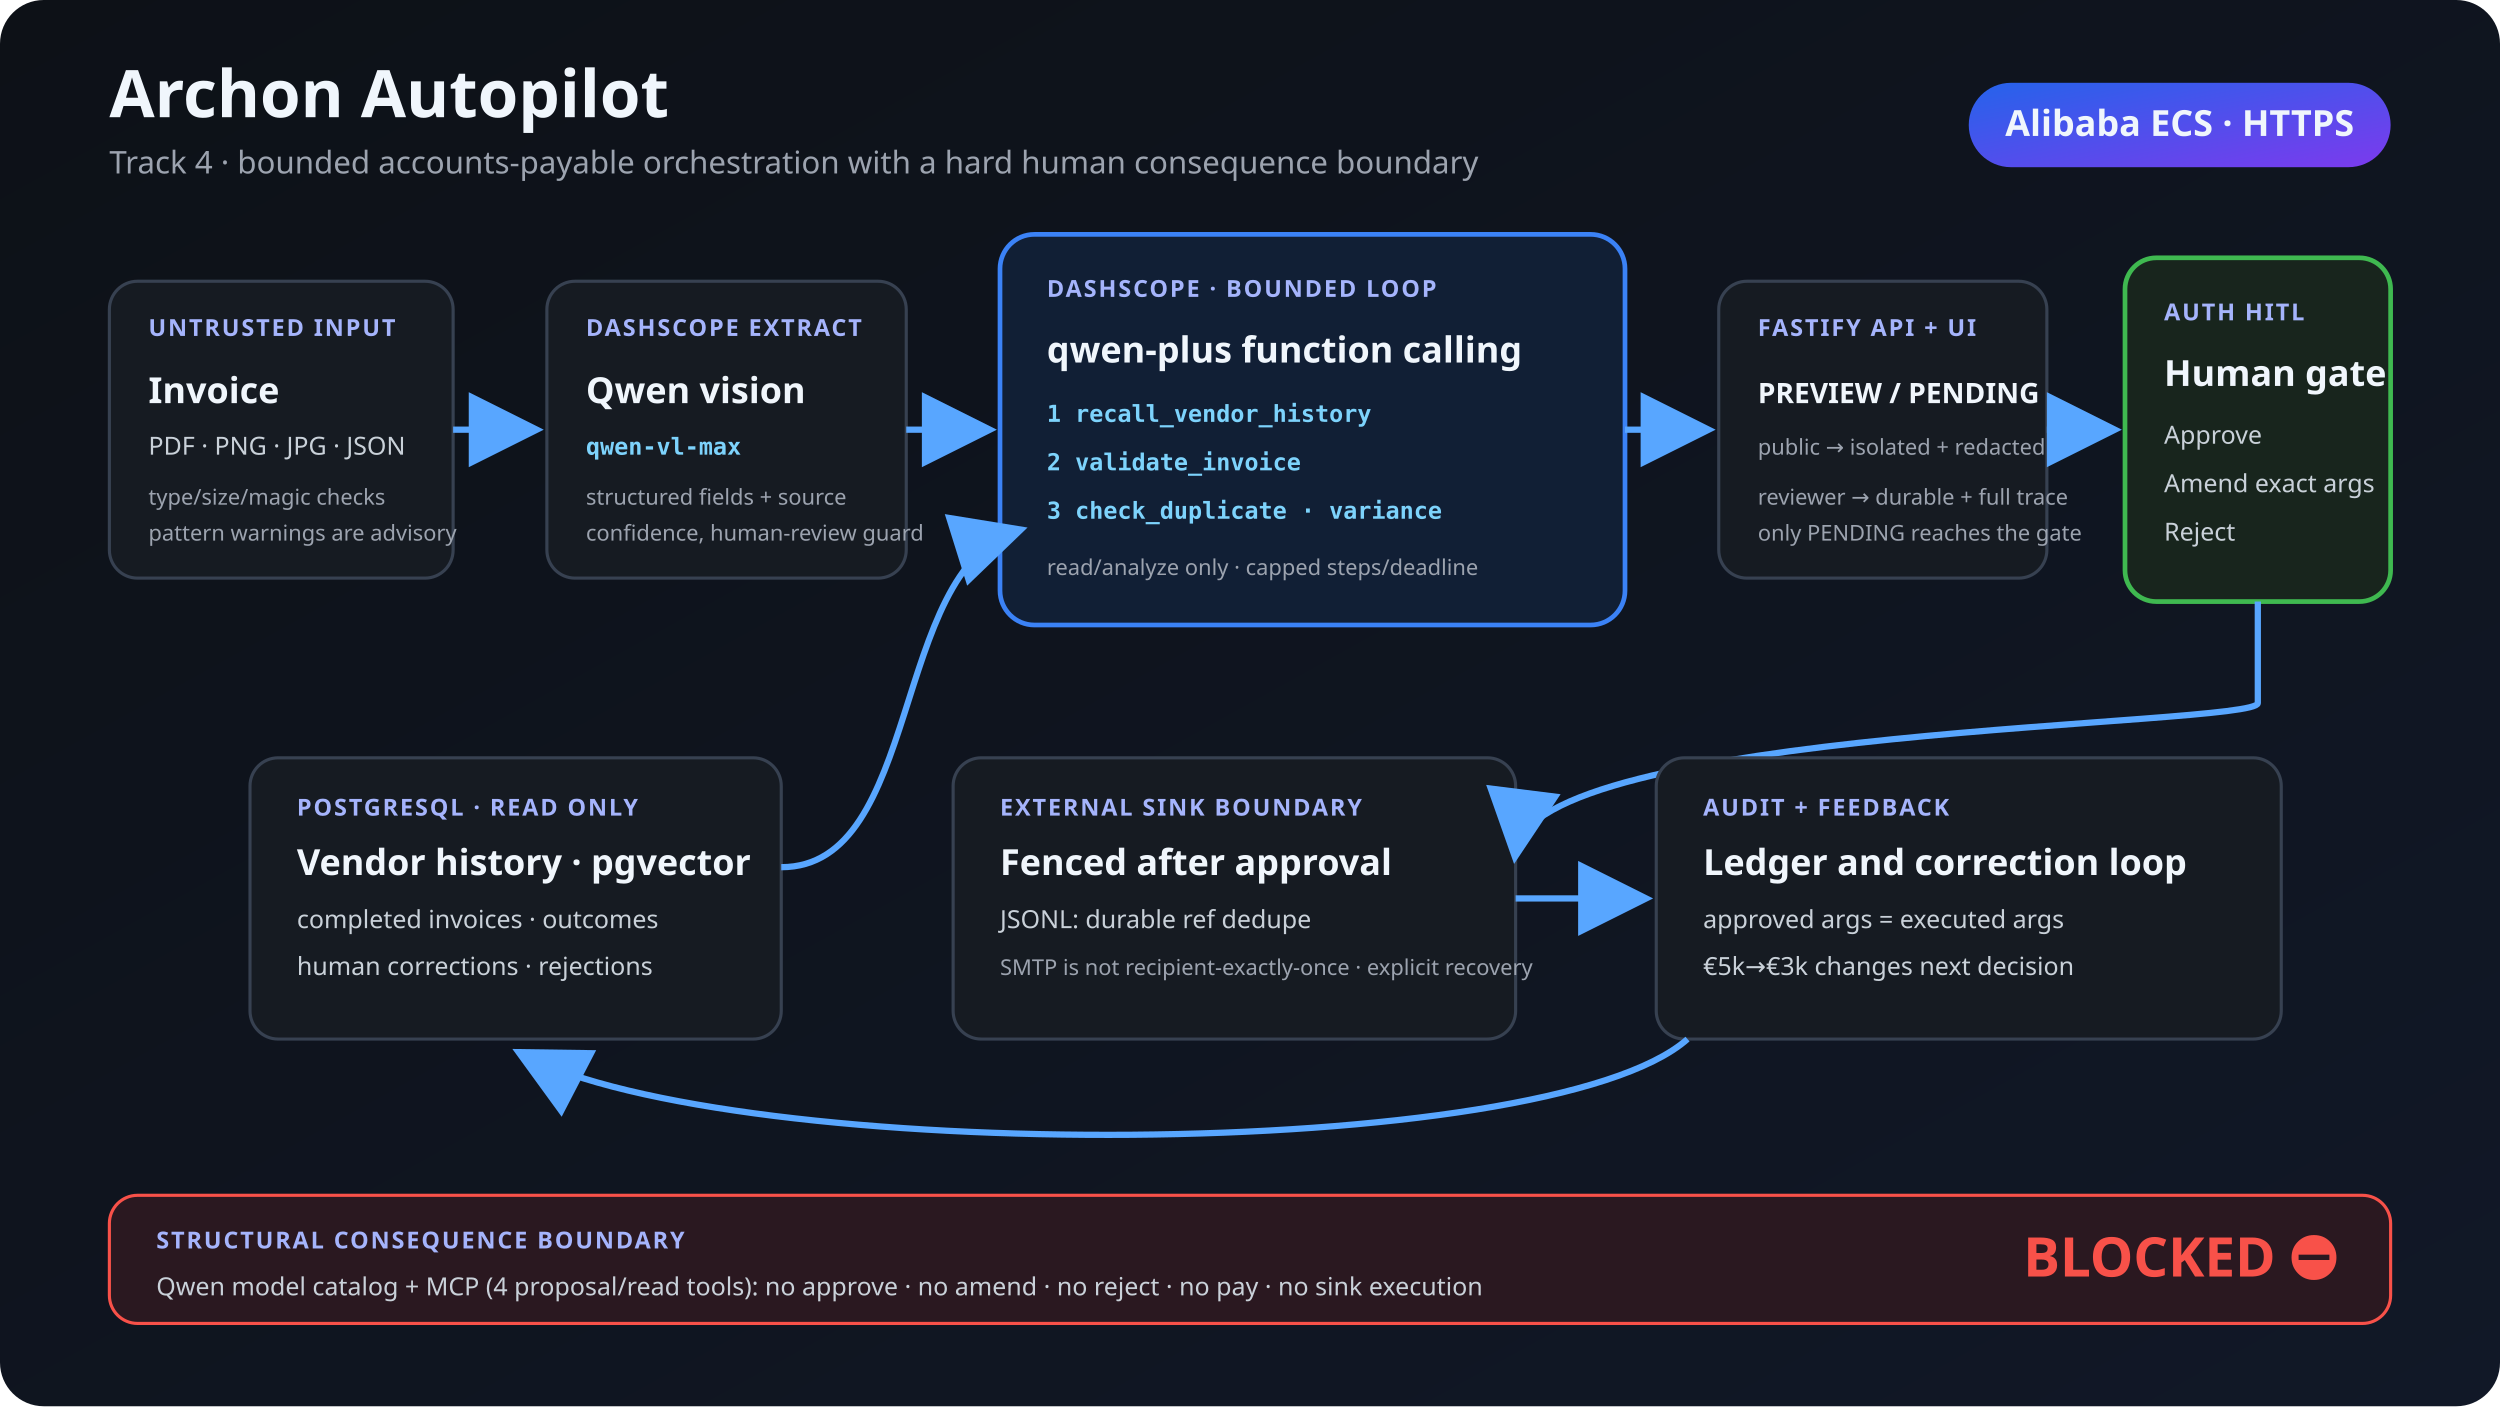
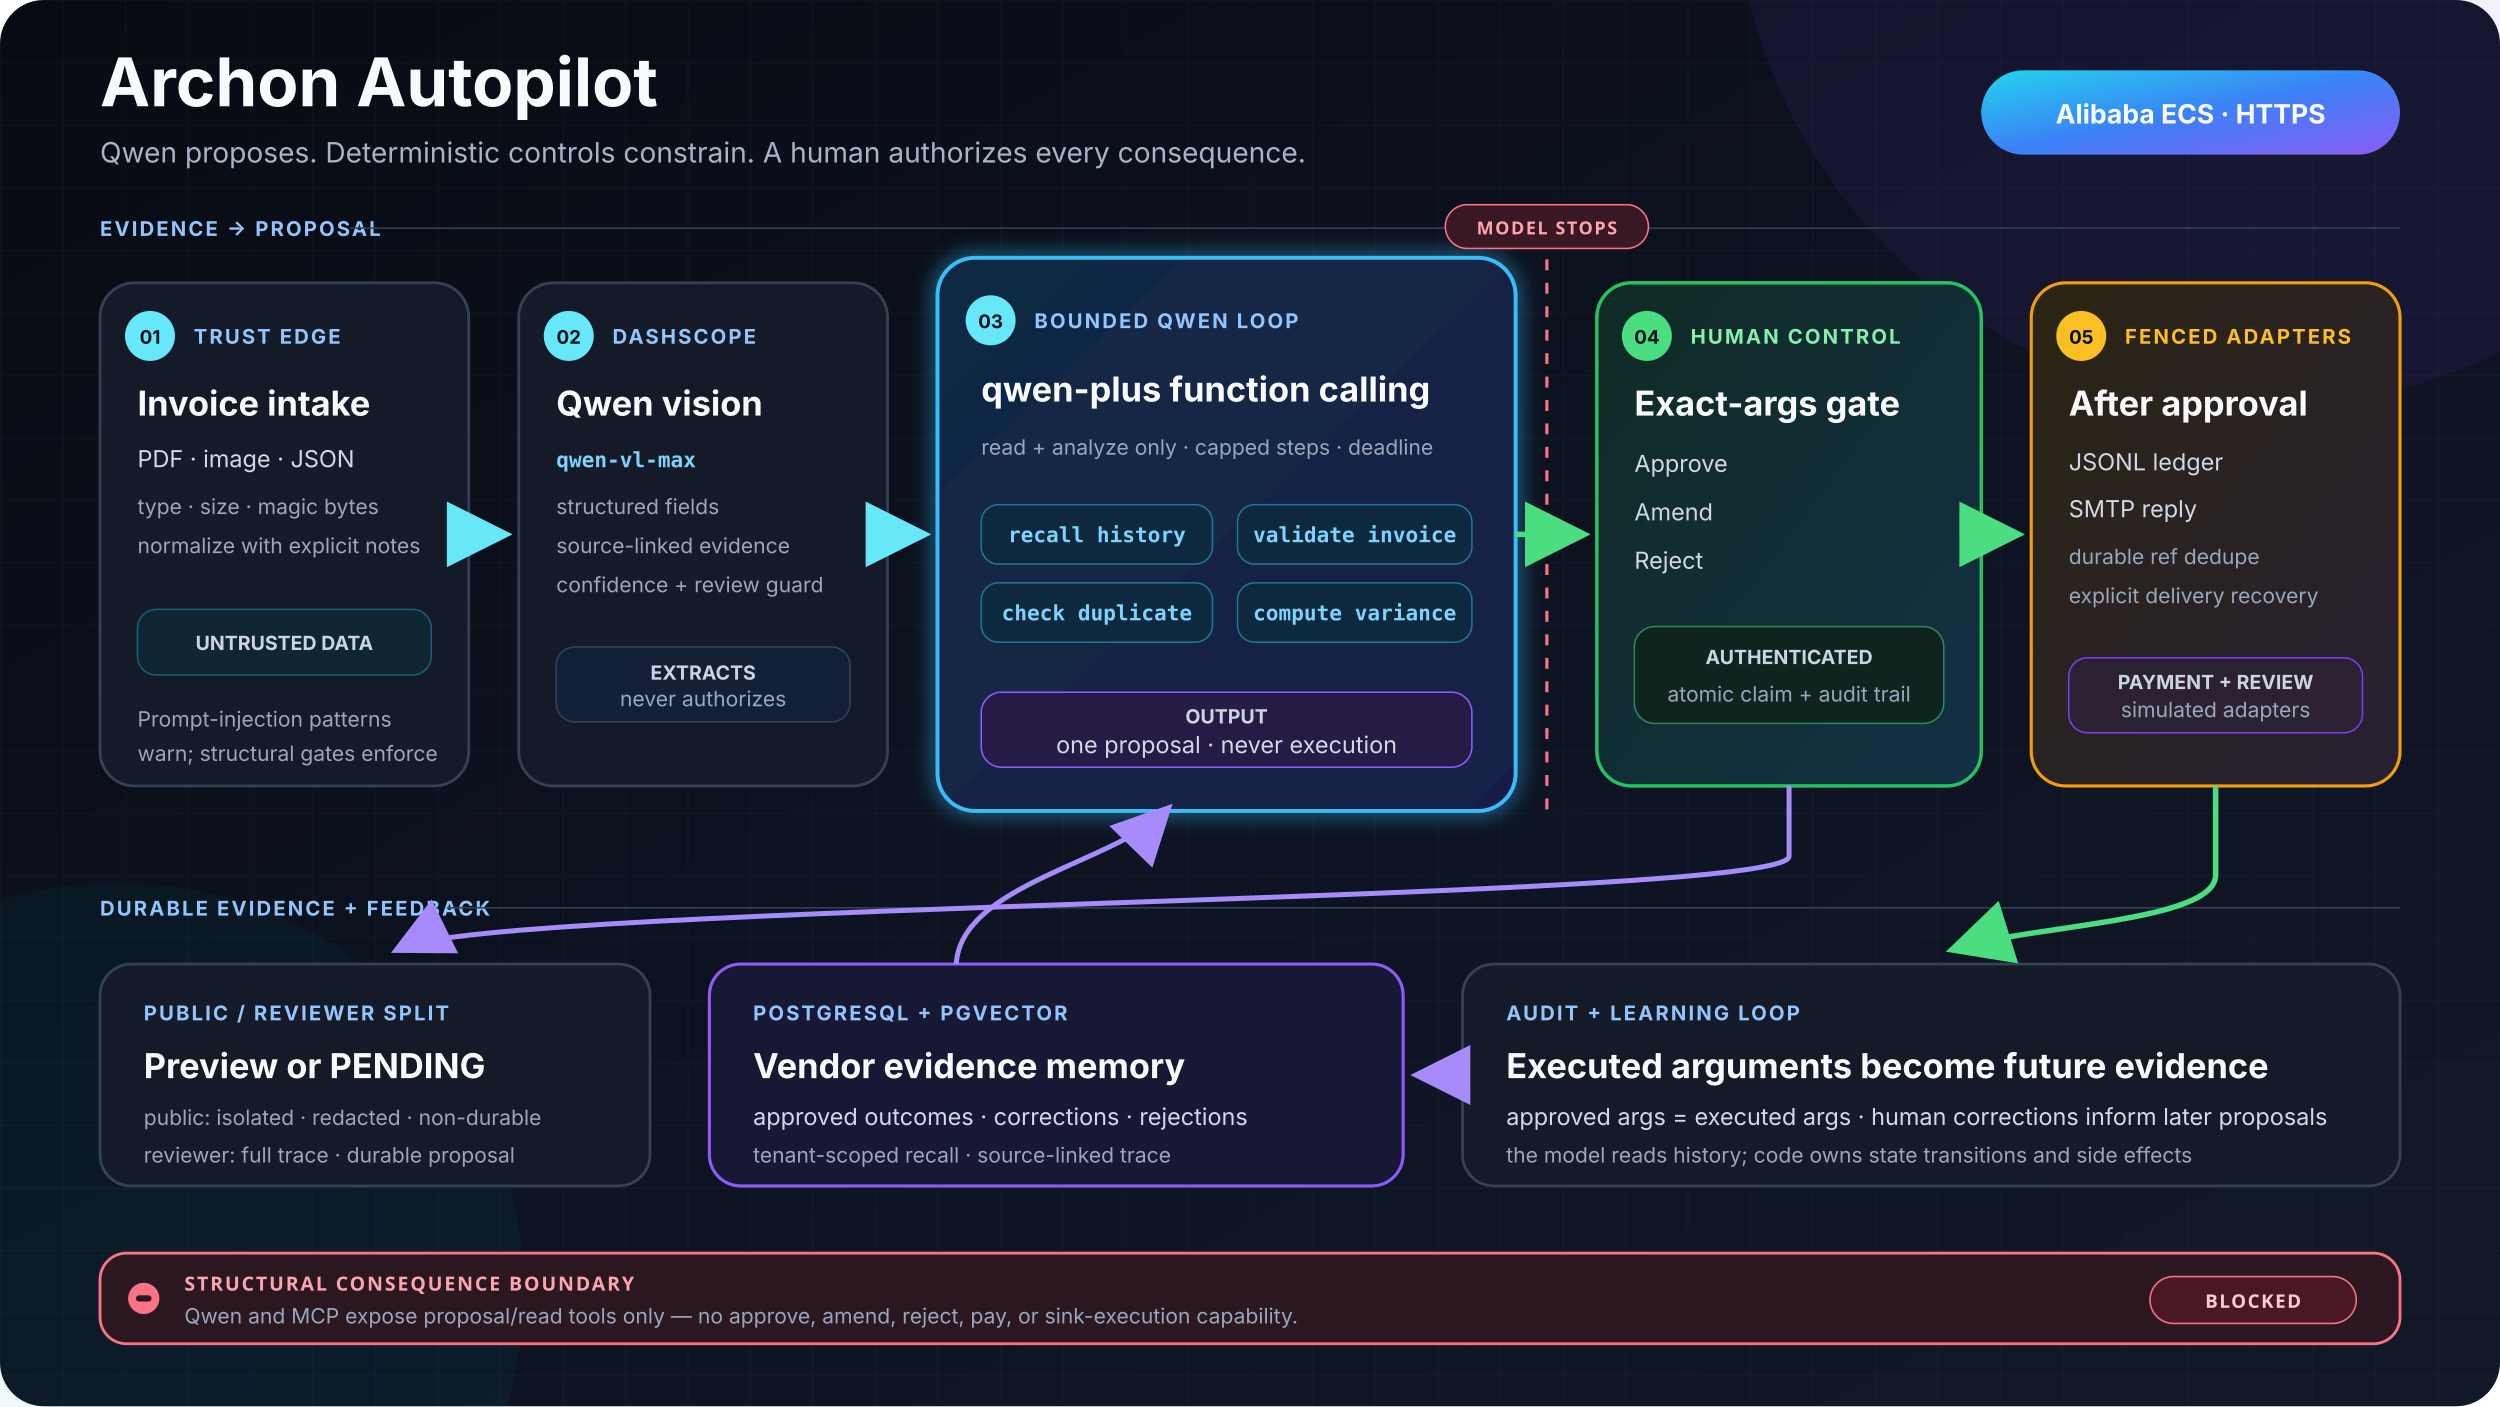
<svg xmlns="http://www.w3.org/2000/svg" width="1600" height="900" viewBox="0 0 1600 900" role="img" aria-labelledby="title desc">
  <defs>
-     <linearGradient id="bg" x1="0" y1="0" x2="1" y2="1">
-       <stop stop-color="#0d1117" />
+     <linearGradient id="background" x1="0" y1="0" x2="1" y2="1">
+       <stop stop-color="#080b12" />
+       <stop offset="0.55" stop-color="#0d1322" />
      <stop offset="1" stop-color="#111827" />
    </linearGradient>
-     <linearGradient id="hero" x1="0" y1="0" x2="1" y2="1">
-       <stop stop-color="#2563eb" />
-       <stop offset="1" stop-color="#7c3aed" />
+     <linearGradient id="brand" x1="0" y1="0" x2="1" y2="1">
+       <stop stop-color="#22d3ee" />
+       <stop offset="0.5" stop-color="#3b82f6" />
+       <stop offset="1" stop-color="#8b5cf6" />
    </linearGradient>
+     <linearGradient id="agentFill" x1="0" y1="0" x2="1" y2="1">
+       <stop stop-color="#102a43" />
+       <stop offset="1" stop-color="#171f46" />
+     </linearGradient>
+     <linearGradient id="humanFill" x1="0" y1="0" x2="1" y2="1">
+       <stop stop-color="#102b25" />
+       <stop offset="1" stop-color="#123044" />
+     </linearGradient>
+     <linearGradient id="sinkFill" x1="0" y1="0" x2="1" y2="1">
+       <stop stop-color="#2b2412" />
+       <stop offset="1" stop-color="#272033" />
+     </linearGradient>
+     <pattern id="grid" width="40" height="40" patternUnits="userSpaceOnUse">
+       <path d="M40 0H0V40" fill="none" stroke="#94a3b8" stroke-opacity="0.055" stroke-width="1" />
+     </pattern>
+     <filter id="softGlow" x="-30%" y="-30%" width="160%" height="160%">
+       <feGaussianBlur stdDeviation="7" result="blur" />
+       <feMerge>
+         <feMergeNode in="blur" />
+         <feMergeNode in="SourceGraphic" />
+       </feMerge>
+     </filter>
    <marker id="arrow" markerWidth="12" markerHeight="12" refX="10" refY="6" orient="auto">
-       <path d="M0 0L12 6L0 12z" fill="#58a6ff" />
+       <path d="M0 0L12 6L0 12Z" fill="#67e8f9" />
+     </marker>
+     <marker id="arrowGreen" markerWidth="12" markerHeight="12" refX="10" refY="6" orient="auto">
+       <path d="M0 0L12 6L0 12Z" fill="#4ade80" />
+     </marker>
+     <marker id="arrowPurple" markerWidth="12" markerHeight="12" refX="10" refY="6" orient="auto">
+       <path d="M0 0L12 6L0 12Z" fill="#a78bfa" />
    </marker>
    <style>
-       .h1{font:700 42px system-ui,sans-serif;fill:#f0f6fc}.sub{font:400 20px system-ui,sans-serif;fill:#9ca3af}.cap{font:700 15px system-ui,sans-serif;fill:#a5b4fc;letter-spacing:1.2px}.title{font:700 23px system-ui,sans-serif;fill:#f0f6fc}.body{font:400 16px system-ui,sans-serif;fill:#c9d1d9}.mono{font:600 15px ui-monospace,monospace;fill:#7dd3fc}.small{font:400 14px system-ui,sans-serif;fill:#9ca3af}.box{fill:#161b22;stroke:#374151;stroke-width:2}.flow{fill:none;stroke:#58a6ff;stroke-width:4;marker-end:url(#arrow)}
+       .h1{font:750 43px system-ui,-apple-system,"Segoe UI",sans-serif;fill:#f8fafc}
+       .subtitle{font:400 18px system-ui,-apple-system,"Segoe UI",sans-serif;fill:#a8b3c7}
+       .eyebrow{font:750 13px system-ui,-apple-system,"Segoe UI",sans-serif;letter-spacing:1.35px;fill:#93c5fd}
+       .cardTitle{font:720 22px system-ui,-apple-system,"Segoe UI",sans-serif;fill:#f8fafc}
+       .body{font:400 15px system-ui,-apple-system,"Segoe UI",sans-serif;fill:#d2d9e6}
+       .small{font:400 13.5px system-ui,-apple-system,"Segoe UI",sans-serif;fill:#99a6bc}
+       .mono{font:620 13.5px ui-monospace,SFMono-Regular,Consolas,monospace;fill:#7dd3fc}
+       .step{font:750 12px system-ui,-apple-system,"Segoe UI",sans-serif;fill:#06111d}
+       .pillText{font:650 12.5px system-ui,-apple-system,"Segoe UI",sans-serif;fill:#cbd5e1}
+       .card{fill:#141a27;stroke:#334155;stroke-width:1.8}
+       .flow{fill:none;stroke:#67e8f9;stroke-width:3.5;marker-end:url(#arrow)}
+       .humanFlow{fill:none;stroke:#4ade80;stroke-width:3.5;marker-end:url(#arrowGreen)}
+       .feedback{fill:none;stroke:#a78bfa;stroke-width:3.2;marker-end:url(#arrowPurple)}
    </style>
  </defs>
-   <rect width="1600" height="900" rx="28" fill="url(#bg)" />
-   <text x="70" y="75" class="h1">Archon Autopilot</text>
-   <text x="70" y="111" class="sub">Track 4 · bounded accounts-payable orchestration with a hard human consequence boundary</text>
-   <rect x="1260" y="53" width="270" height="54" rx="27" fill="url(#hero)" />
-   <text x="1395" y="87" text-anchor="middle" class="title" font-size="19">Alibaba ECS · HTTPS</text>
-   <rect class="box" x="70" y="180" width="220" height="190" rx="18" />
-   <text x="95" y="215" class="cap">UNTRUSTED INPUT</text>
-   <text x="95" y="258" class="title">Invoice</text>
-   <text x="95" y="291" class="body">PDF · PNG · JPG · JSON</text>
-   <text x="95" y="323" class="small">type/size/magic checks</text>
-   <text x="95" y="346" class="small">pattern warnings are advisory</text>
-   <rect class="box" x="350" y="180" width="230" height="190" rx="18" />
-   <text x="375" y="215" class="cap">DASHSCOPE EXTRACT</text>
-   <text x="375" y="258" class="title">Qwen vision</text>
-   <text x="375" y="291" class="mono">qwen-vl-max</text>
-   <text x="375" y="323" class="small">structured fields + source</text>
-   <text x="375" y="346" class="small">confidence, human-review guard</text>
-   <rect x="640" y="150" width="400" height="250" rx="22" fill="#111f35" stroke="#3b82f6" stroke-width="3" />
-   <text x="670" y="190" class="cap">DASHSCOPE · BOUNDED LOOP</text>
-   <text x="670" y="232" class="title">qwen-plus function calling</text>
-   <text x="670" y="270" class="mono">1 recall_vendor_history</text>
-   <text x="670" y="301" class="mono">2 validate_invoice</text>
-   <text x="670" y="332" class="mono">3 check_duplicate · variance</text>
-   <text x="670" y="368" class="small">read/analyze only · capped steps/deadline</text>
-   <rect class="box" x="1100" y="180" width="210" height="190" rx="18" />
-   <text x="1125" y="215" class="cap">FASTIFY API + UI</text>
-   <text x="1125" y="258" class="title" style="font-size:18px">PREVIEW / PENDING</text>
-   <text x="1125" y="291" class="small">public → isolated + redacted</text>
-   <text x="1125" y="323" class="small">reviewer → durable + full trace</text>
-   <text x="1125" y="346" class="small">only PENDING reaches the gate</text>
-   <rect x="1360" y="165" width="170" height="220" rx="20" fill="#18251d" stroke="#3fb950" stroke-width="3" />
-   <text x="1385" y="205" class="cap" fill="#86efac">AUTH HITL</text>
-   <text x="1385" y="247" class="title">Human gate</text>
-   <text x="1385" y="284" class="body">Approve</text>
-   <text x="1385" y="315" class="body">Amend exact args</text>
-   <text x="1385" y="346" class="body">Reject</text>
-   <path class="flow" d="M290 275H340" />
-   <path class="flow" d="M580 275H630" />
-   <path class="flow" d="M1040 275H1090" />
-   <path class="flow" d="M1310 275H1350" />
-   <rect class="box" x="160" y="485" width="340" height="180" rx="18" />
-   <text x="190" y="522" class="cap">POSTGRESQL · READ ONLY</text>
-   <text x="190" y="560" class="title">Vendor history · pgvector</text>
-   <text x="190" y="594" class="body">completed invoices · outcomes</text>
-   <text x="190" y="624" class="body">human corrections · rejections</text>
-   <path d="M500 555C590 555 570 365 650 340" class="flow" />
-   <rect class="box" x="610" y="485" width="360" height="180" rx="18" />
-   <text x="640" y="522" class="cap">EXTERNAL SINK BOUNDARY</text>
-   <text x="640" y="560" class="title">Fenced after approval</text>
-   <text x="640" y="594" class="body">JSONL: durable ref dedupe</text>
-   <text x="640" y="624" class="small">SMTP is not recipient-exactly-once · explicit recovery</text>
-   <path d="M1445 385V450C1445 465 980 465 970 545" class="flow" />
-   <rect class="box" x="1060" y="485" width="400" height="180" rx="18" />
-   <text x="1090" y="522" class="cap">AUDIT + FEEDBACK</text>
-   <text x="1090" y="560" class="title">Ledger and correction loop</text>
-   <text x="1090" y="594" class="body">approved args = executed args</text>
-   <text x="1090" y="624" class="body">€5k→€3k changes next decision</text>
-   <path class="flow" d="M970 575H1050" />
-   <path d="M1080 665C990 745 470 745 335 675" class="flow" />
-   <rect x="70" y="765" width="1460" height="82" rx="18" fill="#2a1820" stroke="#f85149" stroke-width="2" />
-   <text x="100" y="799" class="cap" fill="#fca5a5">STRUCTURAL CONSEQUENCE BOUNDARY</text>
-   <text x="100" y="829" class="body">Qwen model catalog + MCP (4 proposal/read tools): no approve · no amend · no reject · no pay · no sink execution</text>
-   <text x="1495" y="817" text-anchor="end" style="font:700 35px system-ui,sans-serif;fill:#f85149">BLOCKED ⛔</text>
+   <rect width="1600" height="900" rx="28" fill="url(#background)" />
+   <rect width="1600" height="900" rx="28" fill="url(#grid)" />
+   <circle cx="1450" cy="-80" r="340" fill="#7c3aed" opacity="0.08" />
+   <circle cx="75" cy="825" r="260" fill="#0891b2" opacity="0.06" />
+   <text x="64" y="68" class="h1">Archon Autopilot</text>
+   <text x="64" y="104" class="subtitle">Qwen proposes. Deterministic controls constrain. A human authorizes every consequence.</text>
+   <rect x="1268" y="45" width="268" height="54" rx="27" fill="url(#brand)" />
+   <text x="1402" y="79" text-anchor="middle" class="cardTitle" style="font-size:17px">Alibaba ECS · HTTPS</text>
+   <text x="64" y="151" class="eyebrow">EVIDENCE → PROPOSAL</text>
+   <line x1="224" y1="146" x2="1536" y2="146" stroke="#334155" stroke-width="1" />
+   <rect class="card" x="64" y="181" width="236" height="322" rx="22" />
+   <circle cx="96" cy="215" r="16" fill="#67e8f9" />
+   <text x="96" y="220" text-anchor="middle" class="step">01</text>
+   <text x="124" y="220" class="eyebrow">TRUST EDGE</text>
+   <text x="88" y="266" class="cardTitle">Invoice intake</text>
+   <text x="88" y="299" class="body">PDF · image · JSON</text>
+   <text x="88" y="329" class="small">type · size · magic bytes</text>
+   <text x="88" y="354" class="small">normalize with explicit notes</text>
+   <rect x="88" y="390" width="188" height="42" rx="12" fill="#0f2532" stroke="#155e75" />
+   <text x="182" y="416" text-anchor="middle" class="pillText">UNTRUSTED DATA</text>
+   <text x="88" y="465" class="small">Prompt-injection patterns</text>
+   <text x="88" y="487" class="small">warn; structural gates enforce</text>
+   <rect class="card" x="332" y="181" width="236" height="322" rx="22" />
+   <circle cx="364" cy="215" r="16" fill="#67e8f9" />
+   <text x="364" y="220" text-anchor="middle" class="step">02</text>
+   <text x="392" y="220" class="eyebrow">DASHSCOPE</text>
+   <text x="356" y="266" class="cardTitle">Qwen vision</text>
+   <text x="356" y="299" class="mono">qwen-vl-max</text>
+   <text x="356" y="329" class="small">structured fields</text>
+   <text x="356" y="354" class="small">source-linked evidence</text>
+   <text x="356" y="379" class="small">confidence + review guard</text>
+   <rect x="356" y="414" width="188" height="48" rx="12" fill="#121f34" stroke="#334155" />
+   <text x="450" y="435" text-anchor="middle" class="pillText">EXTRACTS</text>
+   <text x="450" y="452" text-anchor="middle" class="small">never authorizes</text>
+   <rect x="600" y="165" width="370" height="354" rx="24" fill="url(#agentFill)" stroke="#38bdf8" stroke-width="2.5" filter="url(#softGlow)" />
+   <circle cx="634" cy="205" r="16" fill="#67e8f9" />
+   <text x="634" y="210" text-anchor="middle" class="step">03</text>
+   <text x="662" y="210" class="eyebrow">BOUNDED QWEN LOOP</text>
+   <text x="628" y="257" class="cardTitle">qwen-plus function calling</text>
+   <text x="628" y="291" class="small">read + analyze only · capped steps · deadline</text>
+   <rect x="628" y="323" width="148" height="38" rx="11" fill="#0e293f" stroke="#1e7493" />
+   <text x="702" y="347" text-anchor="middle" class="mono">recall history</text>
+   <rect x="792" y="323" width="150" height="38" rx="11" fill="#0e293f" stroke="#1e7493" />
+   <text x="867" y="347" text-anchor="middle" class="mono">validate invoice</text>
+   <rect x="628" y="373" width="148" height="38" rx="11" fill="#0e293f" stroke="#1e7493" />
+   <text x="702" y="397" text-anchor="middle" class="mono">check duplicate</text>
+   <rect x="792" y="373" width="150" height="38" rx="11" fill="#0e293f" stroke="#1e7493" />
+   <text x="867" y="397" text-anchor="middle" class="mono">compute variance</text>
+   <rect x="628" y="443" width="314" height="48" rx="13" fill="#251b45" stroke="#8b5cf6" />
+   <text x="785" y="463" text-anchor="middle" class="pillText">OUTPUT</text>
+   <text x="785" y="482" text-anchor="middle" class="body">one proposal · never execution</text>
+   <line x1="990" y1="166" x2="990" y2="521" stroke="#fb7185" stroke-width="2" stroke-dasharray="7 8" />
+   <rect x="925" y="131" width="130" height="28" rx="14" fill="#3a1823" stroke="#fb7185" />
+   <text x="990" y="150" text-anchor="middle" style="font:750 11.5px system-ui,sans-serif;letter-spacing:1px;fill:#fda4af">MODEL STOPS</text>
+   <rect x="1022" y="181" width="246" height="322" rx="22" fill="url(#humanFill)" stroke="#22c55e" stroke-width="2.2" />
+   <circle cx="1054" cy="215" r="16" fill="#4ade80" />
+   <text x="1054" y="220" text-anchor="middle" class="step">04</text>
+   <text x="1082" y="220" class="eyebrow" style="fill:#86efac">HUMAN CONTROL</text>
+   <text x="1046" y="266" class="cardTitle">Exact-args gate</text>
+   <text x="1046" y="302" class="body">Approve</text>
+   <text x="1046" y="333" class="body">Amend</text>
+   <text x="1046" y="364" class="body">Reject</text>
+   <rect x="1046" y="401" width="198" height="62" rx="13" fill="#10241f" stroke="#2f855a" />
+   <text x="1145" y="425" text-anchor="middle" class="pillText">AUTHENTICATED</text>
+   <text x="1145" y="449" text-anchor="middle" class="small">atomic claim + audit trail</text>
+   <rect x="1300" y="181" width="236" height="322" rx="22" fill="url(#sinkFill)" stroke="#f59e0b" stroke-width="2" />
+   <circle cx="1332" cy="215" r="16" fill="#fbbf24" />
+   <text x="1332" y="220" text-anchor="middle" class="step">05</text>
+   <text x="1360" y="220" class="eyebrow" style="fill:#fbbf24">FENCED ADAPTERS</text>
+   <text x="1324" y="266" class="cardTitle">After approval</text>
+   <text x="1324" y="301" class="body">JSONL ledger</text>
+   <text x="1324" y="331" class="body">SMTP reply</text>
+   <text x="1324" y="361" class="small">durable ref dedupe</text>
+   <text x="1324" y="386" class="small">explicit delivery recovery</text>
+   <rect x="1324" y="421" width="188" height="48" rx="12" fill="#2c2130" stroke="#7c3aed" />
+   <text x="1418" y="441" text-anchor="middle" class="pillText">PAYMENT + REVIEW</text>
+   <text x="1418" y="459" text-anchor="middle" class="small">simulated adapters</text>
+   <path class="flow" d="M300 342H321" />
+   <path class="flow" d="M568 342H589" />
+   <path class="humanFlow" d="M970 342H1011" />
+   <path class="humanFlow" d="M1268 342H1289" />
+   <text x="64" y="586" class="eyebrow">DURABLE EVIDENCE + FEEDBACK</text>
+   <line x1="286" y1="581" x2="1536" y2="581" stroke="#334155" stroke-width="1" />
+   <rect class="card" x="64" y="617" width="352" height="142" rx="20" />
+   <text x="92" y="653" class="eyebrow">PUBLIC / REVIEWER SPLIT</text>
+   <text x="92" y="690" class="cardTitle">Preview or PENDING</text>
+   <text x="92" y="720" class="small">public: isolated · redacted · non-durable</text>
+   <text x="92" y="744" class="small">reviewer: full trace · durable proposal</text>
+   <rect x="454" y="617" width="444" height="142" rx="20" fill="#171833" stroke="#8b5cf6" stroke-width="2" />
+   <text x="482" y="653" class="eyebrow">POSTGRESQL + PGVECTOR</text>
+   <text x="482" y="690" class="cardTitle">Vendor evidence memory</text>
+   <text x="482" y="720" class="body">approved outcomes · corrections · rejections</text>
+   <text x="482" y="744" class="small">tenant-scoped recall · source-linked trace</text>
+   <rect class="card" x="936" y="617" width="600" height="142" rx="20" />
+   <text x="964" y="653" class="eyebrow">AUDIT + LEARNING LOOP</text>
+   <text x="964" y="690" class="cardTitle">Executed arguments become future evidence</text>
+   <text x="964" y="720" class="body">approved args = executed args · human corrections inform later proposals</text>
+   <text x="964" y="744" class="small">the model reads history; code owns state transitions and side effects</text>
+   <path d="M1145 503V548C1145 577 315 578 256 607" class="feedback" />
+   <path d="M1418 503V560C1418 590 1300 592 1252 607" class="humanFlow" />
+   <path class="feedback" d="M936 688H909" />
+   <path d="M612 617C615 566 714 552 746 519" class="feedback" />
+   <rect x="64" y="802" width="1472" height="58" rx="17" fill="#2a1720" stroke="#fb7185" stroke-width="1.8" />
+   <circle cx="92" cy="831" r="10" fill="#fb7185" />
+   <rect x="87" y="829" width="10" height="4" rx="2" fill="#2a1720" />
+   <text x="118" y="826" style="font:750 12.5px system-ui,sans-serif;letter-spacing:1.2px;fill:#fda4af">STRUCTURAL CONSEQUENCE BOUNDARY</text>
+   <text x="118" y="847" class="small">Qwen and MCP expose proposal/read tools only — no approve, amend, reject, pay, or sink-execution capability.</text>
+   <rect x="1376" y="817" width="132" height="30" rx="15" fill="#4a1724" stroke="#fb7185" />
+   <text x="1442" y="837" text-anchor="middle" style="font:750 12px system-ui,sans-serif;letter-spacing:1px;fill:#fecdd3">BLOCKED</text>
</svg>
